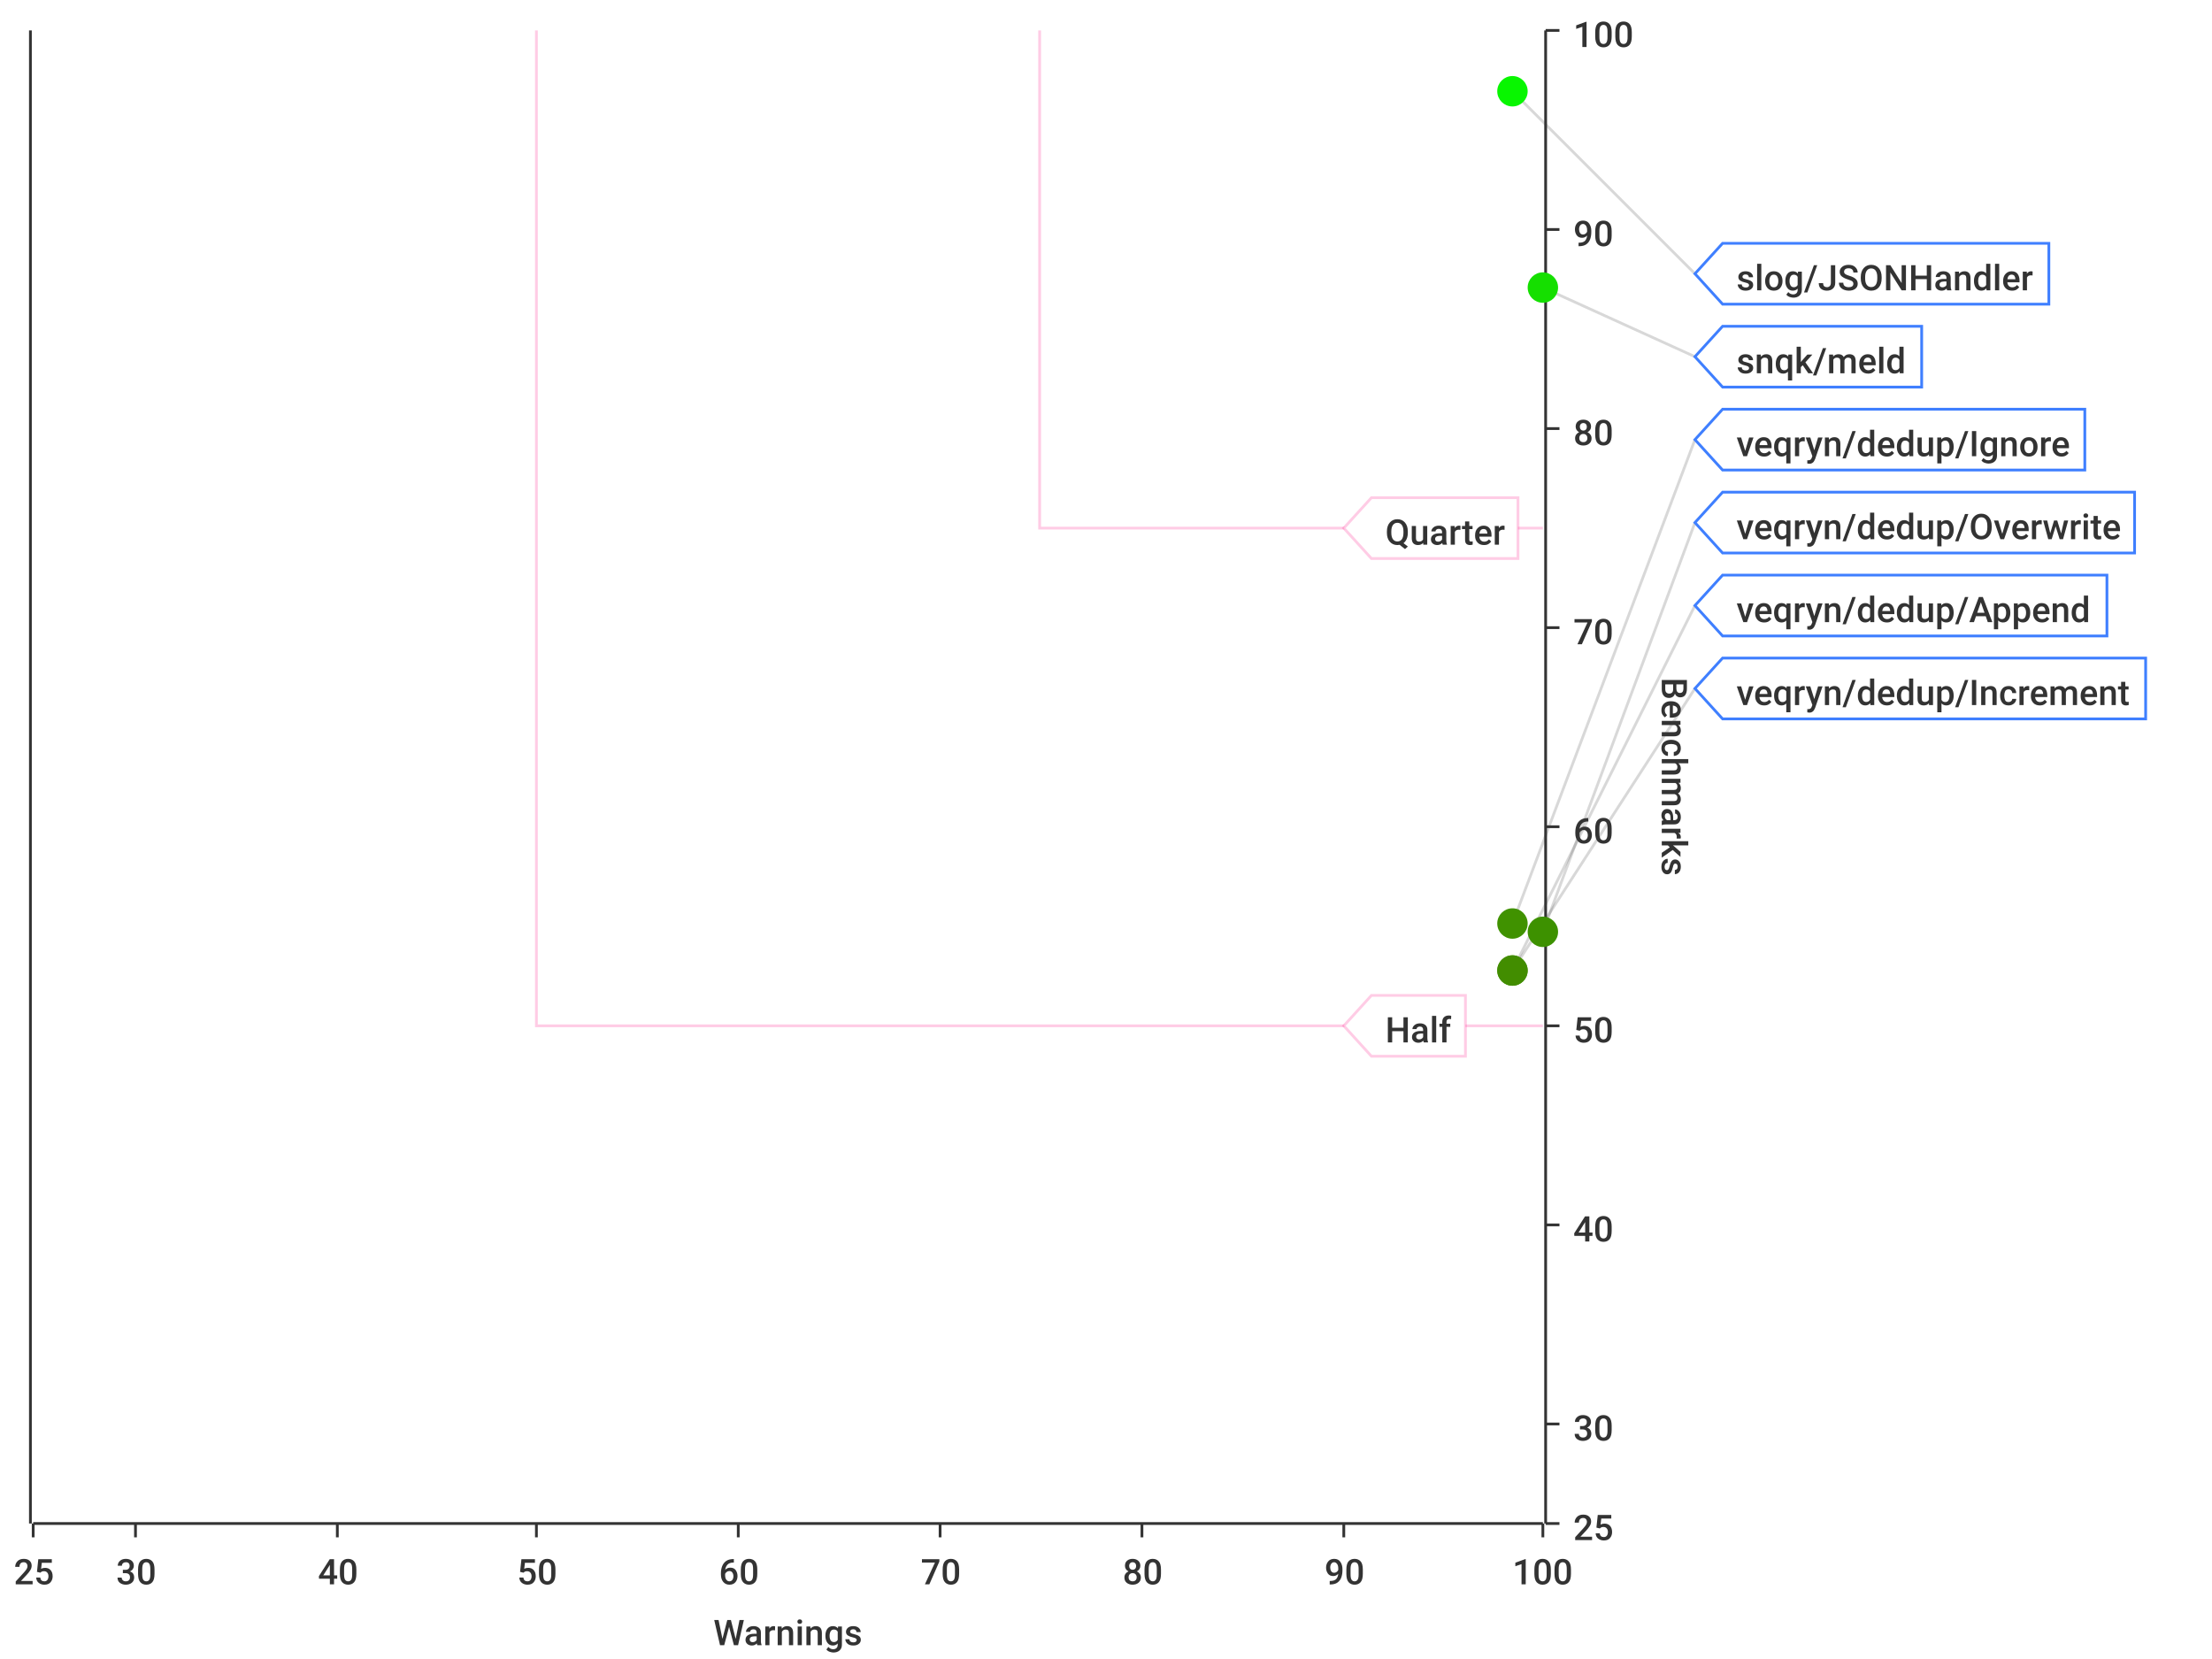
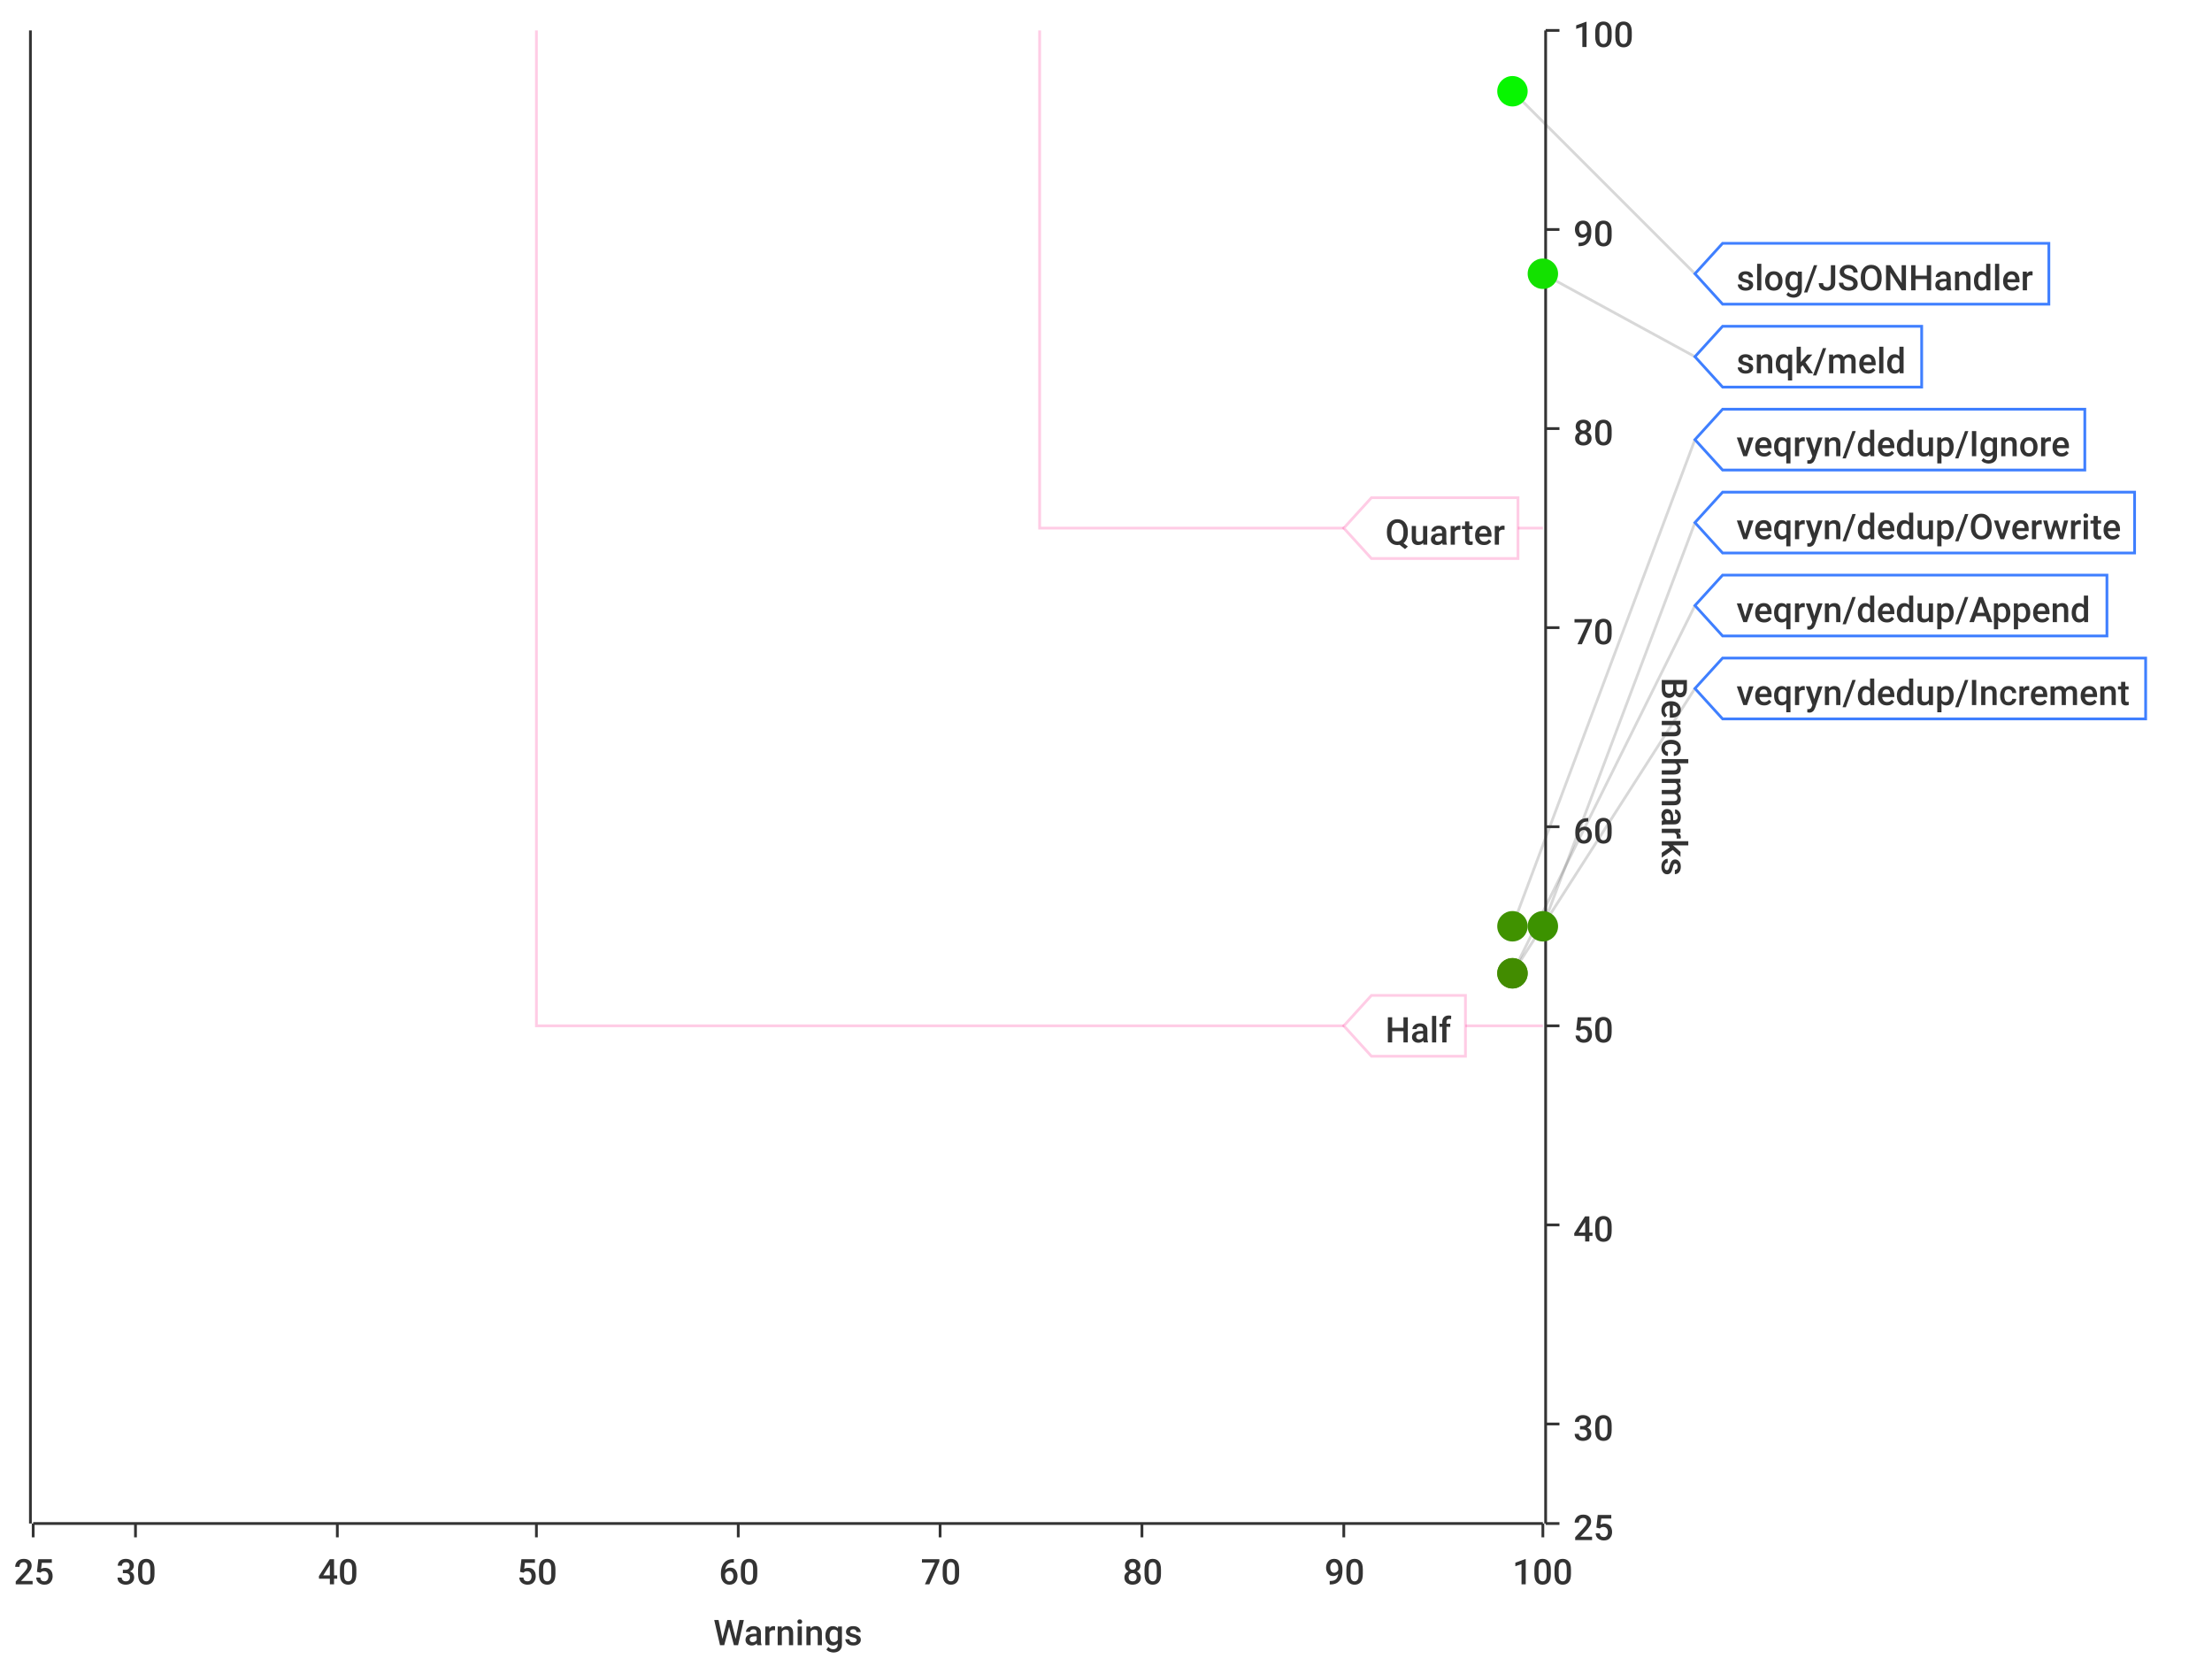
<svg xmlns="http://www.w3.org/2000/svg" width="800" height="600">\n<path d="M 0 0 L 800 0 L 800 600 L 0 600 L 0 0" style="stroke-width:0;stroke:rgba(255,255,255,1.0);fill:rgba(255,255,255,1.0)" />
  <path d="M 12 11 L 558 11 L 558 551 L 12 551 L 12 11" style="stroke-width:0;stroke:rgba(255,255,255,1.0);fill:rgba(255,255,255,1.0)" />
  <path d="M 12 551 L 558 551" style="stroke-width:1;stroke:rgba(51,51,51,1.0);fill:none" />
  <path d="M 12 551 L 12 556" style="stroke-width:1;stroke:rgba(51,51,51,1.0);fill:none" />
  <text x="5" y="573" style="stroke-width:0;stroke:none;fill:rgba(51,51,51,1.0);font-size:12.8px;font-family:'Roboto Medium',sans-serif">25</text>
  <path d="M 49 551 L 49 556" style="stroke-width:1;stroke:rgba(51,51,51,1.0);fill:none" />
  <text x="42" y="573" style="stroke-width:0;stroke:none;fill:rgba(51,51,51,1.0);font-size:12.8px;font-family:'Roboto Medium',sans-serif">30</text>
  <path d="M 122 551 L 122 556" style="stroke-width:1;stroke:rgba(51,51,51,1.0);fill:none" />
  <text x="115" y="573" style="stroke-width:0;stroke:none;fill:rgba(51,51,51,1.0);font-size:12.8px;font-family:'Roboto Medium',sans-serif">40</text>
  <path d="M 194 551 L 194 556" style="stroke-width:1;stroke:rgba(51,51,51,1.0);fill:none" />
  <text x="187" y="573" style="stroke-width:0;stroke:none;fill:rgba(51,51,51,1.0);font-size:12.8px;font-family:'Roboto Medium',sans-serif">50</text>
  <path d="M 267 551 L 267 556" style="stroke-width:1;stroke:rgba(51,51,51,1.0);fill:none" />
  <text x="260" y="573" style="stroke-width:0;stroke:none;fill:rgba(51,51,51,1.0);font-size:12.8px;font-family:'Roboto Medium',sans-serif">60</text>
  <path d="M 340 551 L 340 556" style="stroke-width:1;stroke:rgba(51,51,51,1.0);fill:none" />
  <text x="333" y="573" style="stroke-width:0;stroke:none;fill:rgba(51,51,51,1.0);font-size:12.8px;font-family:'Roboto Medium',sans-serif">70</text>
  <path d="M 413 551 L 413 556" style="stroke-width:1;stroke:rgba(51,51,51,1.0);fill:none" />
  <text x="406" y="573" style="stroke-width:0;stroke:none;fill:rgba(51,51,51,1.0);font-size:12.8px;font-family:'Roboto Medium',sans-serif">80</text>
  <path d="M 486 551 L 486 556" style="stroke-width:1;stroke:rgba(51,51,51,1.0);fill:none" />
  <text x="479" y="573" style="stroke-width:0;stroke:none;fill:rgba(51,51,51,1.0);font-size:12.8px;font-family:'Roboto Medium',sans-serif">90</text>
  <path d="M 558 551 L 558 556" style="stroke-width:1;stroke:rgba(51,51,51,1.0);fill:none" />
  <text x="547" y="573" style="stroke-width:0;stroke:none;fill:rgba(51,51,51,1.0);font-size:12.8px;font-family:'Roboto Medium',sans-serif">100</text>
  <text x="258" y="595" style="stroke-width:0;stroke:none;fill:rgba(51,51,51,1.0);font-size:12.8px;font-family:'Roboto Medium',sans-serif">Warnings</text>
  <path d="M 49 551 L 49 11" style="stroke-width:0;stroke:none;fill:none" />
  <path d="M 122 551 L 122 11" style="stroke-width:0;stroke:none;fill:none" />
  <path d="M 194 551 L 194 11" style="stroke-width:0;stroke:none;fill:none" />
  <path d="M 267 551 L 267 11" style="stroke-width:0;stroke:none;fill:none" />
  <path d="M 340 551 L 340 11" style="stroke-width:0;stroke:none;fill:none" />
  <path d="M 413 551 L 413 11" style="stroke-width:0;stroke:none;fill:none" />
  <path d="M 486 551 L 486 11" style="stroke-width:0;stroke:none;fill:none" />
  <path d="M 559 551 L 559 11" style="stroke-width:1;stroke:rgba(51,51,51,1.0);fill:none" />
  <path d="M 559 551 L 564 551" style="stroke-width:1;stroke:rgba(51,51,51,1.0);fill:none" />
  <text x="569" y="557" style="stroke-width:0;stroke:none;fill:rgba(51,51,51,1.0);font-size:12.8px;font-family:'Roboto Medium',sans-serif">25</text>
  <path d="M 559 515 L 564 515" style="stroke-width:1;stroke:rgba(51,51,51,1.0);fill:none" />
  <text x="569" y="521" style="stroke-width:0;stroke:none;fill:rgba(51,51,51,1.0);font-size:12.8px;font-family:'Roboto Medium',sans-serif">30</text>
  <path d="M 559 443 L 564 443" style="stroke-width:1;stroke:rgba(51,51,51,1.0);fill:none" />
  <text x="569" y="449" style="stroke-width:0;stroke:none;fill:rgba(51,51,51,1.0);font-size:12.8px;font-family:'Roboto Medium',sans-serif">40</text>
  <path d="M 559 371 L 564 371" style="stroke-width:1;stroke:rgba(51,51,51,1.0);fill:none" />
  <text x="569" y="377" style="stroke-width:0;stroke:none;fill:rgba(51,51,51,1.0);font-size:12.8px;font-family:'Roboto Medium',sans-serif">50</text>
  <path d="M 559 299 L 564 299" style="stroke-width:1;stroke:rgba(51,51,51,1.0);fill:none" />
  <text x="569" y="305" style="stroke-width:0;stroke:none;fill:rgba(51,51,51,1.0);font-size:12.8px;font-family:'Roboto Medium',sans-serif">60</text>
  <path d="M 559 227 L 564 227" style="stroke-width:1;stroke:rgba(51,51,51,1.0);fill:none" />
  <text x="569" y="233" style="stroke-width:0;stroke:none;fill:rgba(51,51,51,1.0);font-size:12.8px;font-family:'Roboto Medium',sans-serif">70</text>
  <path d="M 559 155 L 564 155" style="stroke-width:1;stroke:rgba(51,51,51,1.0);fill:none" />
  <text x="569" y="161" style="stroke-width:0;stroke:none;fill:rgba(51,51,51,1.0);font-size:12.8px;font-family:'Roboto Medium',sans-serif">80</text>
  <path d="M 559 83 L 564 83" style="stroke-width:1;stroke:rgba(51,51,51,1.0);fill:none" />
  <text x="569" y="89" style="stroke-width:0;stroke:none;fill:rgba(51,51,51,1.0);font-size:12.8px;font-family:'Roboto Medium',sans-serif">90</text>
  <path d="M 559 11 L 564 11" style="stroke-width:1;stroke:rgba(51,51,51,1.0);fill:none" />
  <text x="569" y="17" style="stroke-width:0;stroke:none;fill:rgba(51,51,51,1.0);font-size:12.8px;font-family:'Roboto Medium',sans-serif">100</text>
  <text x="601" y="245" style="stroke-width:0;stroke:none;fill:rgba(51,51,51,1.0);font-size:12.8px;font-family:'Roboto Medium',sans-serif" transform="rotate(90.00,601,245)">Benchmarks</text>
  <path d="M 12 731 L 558 731" style="stroke-width:0;stroke:none;fill:none" />
  <path d="M 12 515 L 558 515" style="stroke-width:0;stroke:none;fill:none" />
  <path d="M 12 443 L 558 443" style="stroke-width:0;stroke:none;fill:none" />
  <path d="M 12 371 L 558 371" style="stroke-width:0;stroke:none;fill:none" />
  <path d="M 12 299 L 558 299" style="stroke-width:0;stroke:none;fill:none" />
  <path d="M 12 227 L 558 227" style="stroke-width:0;stroke:none;fill:none" />
  <path d="M 12 155 L 558 155" style="stroke-width:0;stroke:none;fill:none" />
  <path d="M 12 83 L 558 83" style="stroke-width:0;stroke:none;fill:none" />
  <path d="M 11 551 L 11 11" style="stroke-width:1;stroke:rgba(51,51,51,1.0);fill:none" />
  <path d="M 11 -9223372036854775257 L 6 -9223372036854775257" style="stroke-width:1;stroke:rgba(51,51,51,1.0);fill:none" />
  <text x="-25" y="-9223372036854775251" style="stroke-width:0;stroke:none;fill:rgba(51,51,51,1.0);font-size:12.8px;font-family:'Roboto Medium',sans-serif">0.00</text>
  <path d="M 11 -9223372036854775257 L 6 -9223372036854775257" style="stroke-width:1;stroke:rgba(51,51,51,1.0);fill:none" />
  <text x="-25" y="-9223372036854775251" style="stroke-width:0;stroke:none;fill:rgba(51,51,51,1.0);font-size:12.8px;font-family:'Roboto Medium',sans-serif">0.00</text>
  <path d="M 11 -9223372036854775257 L 6 -9223372036854775257" style="stroke-width:1;stroke:rgba(51,51,51,1.0);fill:none" />
  <text x="-25" y="-9223372036854775251" style="stroke-width:0;stroke:none;fill:rgba(51,51,51,1.0);font-size:12.8px;font-family:'Roboto Medium',sans-serif">0.00</text>
  <path d="M 11 -9223372036854775257 L 6 -9223372036854775257" style="stroke-width:1;stroke:rgba(51,51,51,1.0);fill:none" />
  <text x="-25" y="-9223372036854775251" style="stroke-width:0;stroke:none;fill:rgba(51,51,51,1.0);font-size:12.8px;font-family:'Roboto Medium',sans-serif">0.00</text>
  <path d="M 11 -9223372036854775257 L 6 -9223372036854775257" style="stroke-width:1;stroke:rgba(51,51,51,1.0);fill:none" />
  <text x="-25" y="-9223372036854775251" style="stroke-width:0;stroke:none;fill:rgba(51,51,51,1.0);font-size:12.8px;font-family:'Roboto Medium',sans-serif">0.00</text>
  <path d="M 11 -9223372036854775257 L 6 -9223372036854775257" style="stroke-width:1;stroke:rgba(51,51,51,1.0);fill:none" />
  <text x="-25" y="-9223372036854775251" style="stroke-width:0;stroke:none;fill:rgba(51,51,51,1.0);font-size:12.8px;font-family:'Roboto Medium',sans-serif">0.00</text>
  <path d="M 11 -9223372036854775257 L 6 -9223372036854775257" style="stroke-width:1;stroke:rgba(51,51,51,1.0);fill:none" />
  <text x="-25" y="-9223372036854775251" style="stroke-width:0;stroke:none;fill:rgba(51,51,51,1.0);font-size:12.8px;font-family:'Roboto Medium',sans-serif">0.00</text>
  <path d="M 11 -9223372036854775257 L 6 -9223372036854775257" style="stroke-width:1;stroke:rgba(51,51,51,1.0);fill:none" />
  <text x="-25" y="-9223372036854775251" style="stroke-width:0;stroke:none;fill:rgba(51,51,51,1.0);font-size:12.8px;font-family:'Roboto Medium',sans-serif">0.00</text>
  <path d="M 11 -9223372036854775257 L 6 -9223372036854775257" style="stroke-width:1;stroke:rgba(51,51,51,1.0);fill:none" />
  <text x="-25" y="-9223372036854775251" style="stroke-width:0;stroke:none;fill:rgba(51,51,51,1.0);font-size:12.8px;font-family:'Roboto Medium',sans-serif">0.00</text>
  <path d="M 11 -9223372036854775257 L 6 -9223372036854775257" style="stroke-width:1;stroke:rgba(51,51,51,1.0);fill:none" />
  <text x="-25" y="-9223372036854775251" style="stroke-width:0;stroke:none;fill:rgba(51,51,51,1.0);font-size:12.8px;font-family:'Roboto Medium',sans-serif">0.00</text>
  <path d="M 11 -9223372036854775257 L 6 -9223372036854775257" style="stroke-width:1;stroke:rgba(51,51,51,1.0);fill:none" />
  <text x="-25" y="-9223372036854775251" style="stroke-width:0;stroke:none;fill:rgba(51,51,51,1.0);font-size:12.8px;font-family:'Roboto Medium',sans-serif">0.00</text>
  <path d="M 11 -9223372036854775257 L 6 -9223372036854775257" style="stroke-width:1;stroke:rgba(51,51,51,1.0);fill:none" />
  <text x="-25" y="-9223372036854775251" style="stroke-width:0;stroke:none;fill:rgba(51,51,51,1.0);font-size:12.8px;font-family:'Roboto Medium',sans-serif">0.00</text>
  <path d="M 11 -9223372036854775257 L 6 -9223372036854775257" style="stroke-width:1;stroke:rgba(51,51,51,1.0);fill:none" />
  <text x="-25" y="-9223372036854775251" style="stroke-width:0;stroke:none;fill:rgba(51,51,51,1.0);font-size:12.8px;font-family:'Roboto Medium',sans-serif">0.00</text>
  <path d="M 11 -9223372036854775257 L 6 -9223372036854775257" style="stroke-width:1;stroke:rgba(51,51,51,1.0);fill:none" />
  <text x="-25" y="-9223372036854775251" style="stroke-width:0;stroke:none;fill:rgba(51,51,51,1.0);font-size:12.8px;font-family:'Roboto Medium',sans-serif">0.00</text>
  <path d="M 11 -9223372036854775257 L 6 -9223372036854775257" style="stroke-width:1;stroke:rgba(51,51,51,1.0);fill:none" />
  <text x="-25" y="-9223372036854775251" style="stroke-width:0;stroke:none;fill:rgba(51,51,51,1.0);font-size:12.8px;font-family:'Roboto Medium',sans-serif">0.00</text>
  <path d="M 12 -9223372036854775257 L 558 -9223372036854775257" style="stroke-width:0;stroke:none;fill:none" />
  <path d="M 12 -9223372036854775257 L 558 -9223372036854775257" style="stroke-width:0;stroke:none;fill:none" />
  <path d="M 12 -9223372036854775257 L 558 -9223372036854775257" style="stroke-width:0;stroke:none;fill:none" />
  <path d="M 12 -9223372036854775257 L 558 -9223372036854775257" style="stroke-width:0;stroke:none;fill:none" />
  <path d="M 12 -9223372036854775257 L 558 -9223372036854775257" style="stroke-width:0;stroke:none;fill:none" />
  <path d="M 12 -9223372036854775257 L 558 -9223372036854775257" style="stroke-width:0;stroke:none;fill:none" />
  <path d="M 12 -9223372036854775257 L 558 -9223372036854775257" style="stroke-width:0;stroke:none;fill:none" />
  <path d="M 12 -9223372036854775257 L 558 -9223372036854775257" style="stroke-width:0;stroke:none;fill:none" />
  <path d="M 12 -9223372036854775257 L 558 -9223372036854775257" style="stroke-width:0;stroke:none;fill:none" />
  <path d="M 12 -9223372036854775257 L 558 -9223372036854775257" style="stroke-width:0;stroke:none;fill:none" />
  <path d="M 12 -9223372036854775257 L 558 -9223372036854775257" style="stroke-width:0;stroke:none;fill:none" />
  <path d="M 12 -9223372036854775257 L 558 -9223372036854775257" style="stroke-width:0;stroke:none;fill:none" />
  <path d="M 12 -9223372036854775257 L 558 -9223372036854775257" style="stroke-width:0;stroke:none;fill:none" />
  <path d="M 12 -9223372036854775257 L 558 -9223372036854775257" style="stroke-width:0;stroke:none;fill:none" />
  <path d="M 547 33 L 613 99" style="stroke-width:1;stroke:rgba(63,63,63,0.2);fill:none" />
-   <path d="M 558 104 L 613 129" style="stroke-width:1;stroke:rgba(63,63,63,0.2);fill:none" />
-   <path d="M 547 334 L 613 159" style="stroke-width:1;stroke:rgba(63,63,63,0.2);fill:none" />
-   <path d="M 558 337 L 613 189" style="stroke-width:1;stroke:rgba(63,63,63,0.2);fill:none" />
-   <path d="M 547 351 L 613 219" style="stroke-width:1;stroke:rgba(63,63,63,0.2);fill:none" />
-   <path d="M 547 351 L 613 249" style="stroke-width:1;stroke:rgba(63,63,63,0.2);fill:none" />
+   <path d="M 558 99 L 613 129" style="stroke-width:1;stroke:rgba(63,63,63,0.2);fill:none" />
+   <path d="M 547 335 L 613 159" style="stroke-width:1;stroke:rgba(63,63,63,0.2);fill:none" />
+   <path d="M 558 335 L 613 189" style="stroke-width:1;stroke:rgba(63,63,63,0.2);fill:none" />
+   <path d="M 547 352 L 613 219" style="stroke-width:1;stroke:rgba(63,63,63,0.2);fill:none" />
+   <path d="M 547 352 L 613 249" style="stroke-width:1;stroke:rgba(63,63,63,0.2);fill:none" />
  <path d="M 194 11 L 194 371 L 558 371" style="stroke-width:1;stroke:rgba(255,0,127,0.2);fill:none" />
  <path d="M 376 11 L 376 191 L 558 191" style="stroke-width:1;stroke:rgba(255,0,127,0.2);fill:none" />
  <path d="M 486 371 L 496 360 L 530 360 L 530 382 L 496 382 L 486 371 Z" style="stroke-width:1;stroke:rgba(255,0,127,0.2);fill:rgba(255,255,255,1.0)" />
  <text x="501" y="377" style="stroke-width:0;stroke:none;fill:rgba(51,51,51,1.0);font-size:12.8px;font-family:'Roboto Medium',sans-serif">Half</text>
  <path d="M 486 191 L 496 180 L 549 180 L 549 202 L 496 202 L 486 191 Z" style="stroke-width:1;stroke:rgba(255,0,127,0.2);fill:rgba(255,255,255,1.0)" />
  <text x="501" y="197" style="stroke-width:0;stroke:none;fill:rgba(51,51,51,1.0);font-size:12.8px;font-family:'Roboto Medium',sans-serif">Quarter</text>
-   <circle cx="547" cy="33" r="5" style="stroke-width:1;stroke:rgba(8,246,0,1.0);fill:rgba(8,246,0,1.0)" />
-   <path d="" style="stroke-width:1;stroke:rgba(8,246,0,1.0);fill:rgba(8,246,0,1.0)" />
-   <circle cx="558" cy="104" r="5" style="stroke-width:1;stroke:rgba(21,223,0,1.0);fill:rgba(21,223,0,1.0)" />
-   <path d="" style="stroke-width:1;stroke:rgba(21,223,0,1.0);fill:rgba(21,223,0,1.0)" />
-   <circle cx="547" cy="334" r="5" style="stroke-width:1;stroke:rgba(64,146,0,1.0);fill:rgba(64,146,0,1.0)" />
+   <circle cx="547" cy="33" r="5" style="stroke-width:1;stroke:rgba(7,246,0,1.0);fill:rgba(7,246,0,1.0)" />
+   <path d="" style="stroke-width:1;stroke:rgba(7,246,0,1.0);fill:rgba(7,246,0,1.0)" />
+   <circle cx="558" cy="99" r="5" style="stroke-width:1;stroke:rgba(19,225,0,1.0);fill:rgba(19,225,0,1.0)" />
+   <path d="" style="stroke-width:1;stroke:rgba(19,225,0,1.0);fill:rgba(19,225,0,1.0)" />
+   <circle cx="547" cy="335" r="5" style="stroke-width:1;stroke:rgba(64,146,0,1.0);fill:rgba(64,146,0,1.0)" />
  <path d="" style="stroke-width:1;stroke:rgba(64,146,0,1.0);fill:rgba(64,146,0,1.0)" />
-   <circle cx="558" cy="337" r="5" style="stroke-width:1;stroke:rgba(61,145,0,1.0);fill:rgba(61,145,0,1.0)" />
-   <path d="" style="stroke-width:1;stroke:rgba(61,145,0,1.0);fill:rgba(61,145,0,1.0)" />
-   <circle cx="547" cy="351" r="5" style="stroke-width:1;stroke:rgba(66,141,0,1.0);fill:rgba(66,141,0,1.0)" />
-   <path d="" style="stroke-width:1;stroke:rgba(66,141,0,1.0);fill:rgba(66,141,0,1.0)" />
-   <circle cx="547" cy="351" r="5" style="stroke-width:1;stroke:rgba(66,141,0,1.0);fill:rgba(66,141,0,1.0)" />
-   <path d="" style="stroke-width:1;stroke:rgba(66,141,0,1.0);fill:rgba(66,141,0,1.0)" />
+   <circle cx="558" cy="335" r="5" style="stroke-width:1;stroke:rgba(60,146,0,1.0);fill:rgba(60,146,0,1.0)" />
+   <path d="" style="stroke-width:1;stroke:rgba(60,146,0,1.0);fill:rgba(60,146,0,1.0)" />
+   <circle cx="547" cy="352" r="5" style="stroke-width:1;stroke:rgba(66,140,0,1.0);fill:rgba(66,140,0,1.0)" />
+   <path d="" style="stroke-width:1;stroke:rgba(66,140,0,1.0);fill:rgba(66,140,0,1.0)" />
+   <circle cx="547" cy="352" r="5" style="stroke-width:1;stroke:rgba(66,140,0,1.0);fill:rgba(66,140,0,1.0)" />
+   <path d="" style="stroke-width:1;stroke:rgba(66,140,0,1.0);fill:rgba(66,140,0,1.0)" />
  <path d="M 613 99 L 623 88 L 741 88 L 741 110 L 623 110 L 613 99 Z" style="stroke-width:1;stroke:rgba(63,127,255,1.0);fill:rgba(255,255,255,1.0)" />
  <text x="628" y="105" style="stroke-width:0;stroke:none;fill:rgba(51,51,51,1.0);font-size:12.8px;font-family:'Roboto Medium',sans-serif">slog/JSONHandler</text>
  <path d="M 613 129 L 623 118 L 695 118 L 695 140 L 623 140 L 613 129 Z" style="stroke-width:1;stroke:rgba(63,127,255,1.0);fill:rgba(255,255,255,1.0)" />
  <text x="628" y="135" style="stroke-width:0;stroke:none;fill:rgba(51,51,51,1.0);font-size:12.8px;font-family:'Roboto Medium',sans-serif">snqk/meld</text>
  <path d="M 613 159 L 623 148 L 754 148 L 754 170 L 623 170 L 613 159 Z" style="stroke-width:1;stroke:rgba(63,127,255,1.0);fill:rgba(255,255,255,1.0)" />
  <text x="628" y="165" style="stroke-width:0;stroke:none;fill:rgba(51,51,51,1.0);font-size:12.8px;font-family:'Roboto Medium',sans-serif">veqryn/dedup/Ignore</text>
  <path d="M 613 189 L 623 178 L 772 178 L 772 200 L 623 200 L 613 189 Z" style="stroke-width:1;stroke:rgba(63,127,255,1.0);fill:rgba(255,255,255,1.0)" />
  <text x="628" y="195" style="stroke-width:0;stroke:none;fill:rgba(51,51,51,1.0);font-size:12.8px;font-family:'Roboto Medium',sans-serif">veqryn/dedup/Overwrite</text>
  <path d="M 613 219 L 623 208 L 762 208 L 762 230 L 623 230 L 613 219 Z" style="stroke-width:1;stroke:rgba(63,127,255,1.0);fill:rgba(255,255,255,1.0)" />
  <text x="628" y="225" style="stroke-width:0;stroke:none;fill:rgba(51,51,51,1.0);font-size:12.8px;font-family:'Roboto Medium',sans-serif">veqryn/dedup/Append</text>
  <path d="M 613 249 L 623 238 L 776 238 L 776 260 L 623 260 L 613 249 Z" style="stroke-width:1;stroke:rgba(63,127,255,1.0);fill:rgba(255,255,255,1.0)" />
  <text x="628" y="255" style="stroke-width:0;stroke:none;fill:rgba(51,51,51,1.0);font-size:12.8px;font-family:'Roboto Medium',sans-serif">veqryn/dedup/Increment</text>
</svg>
